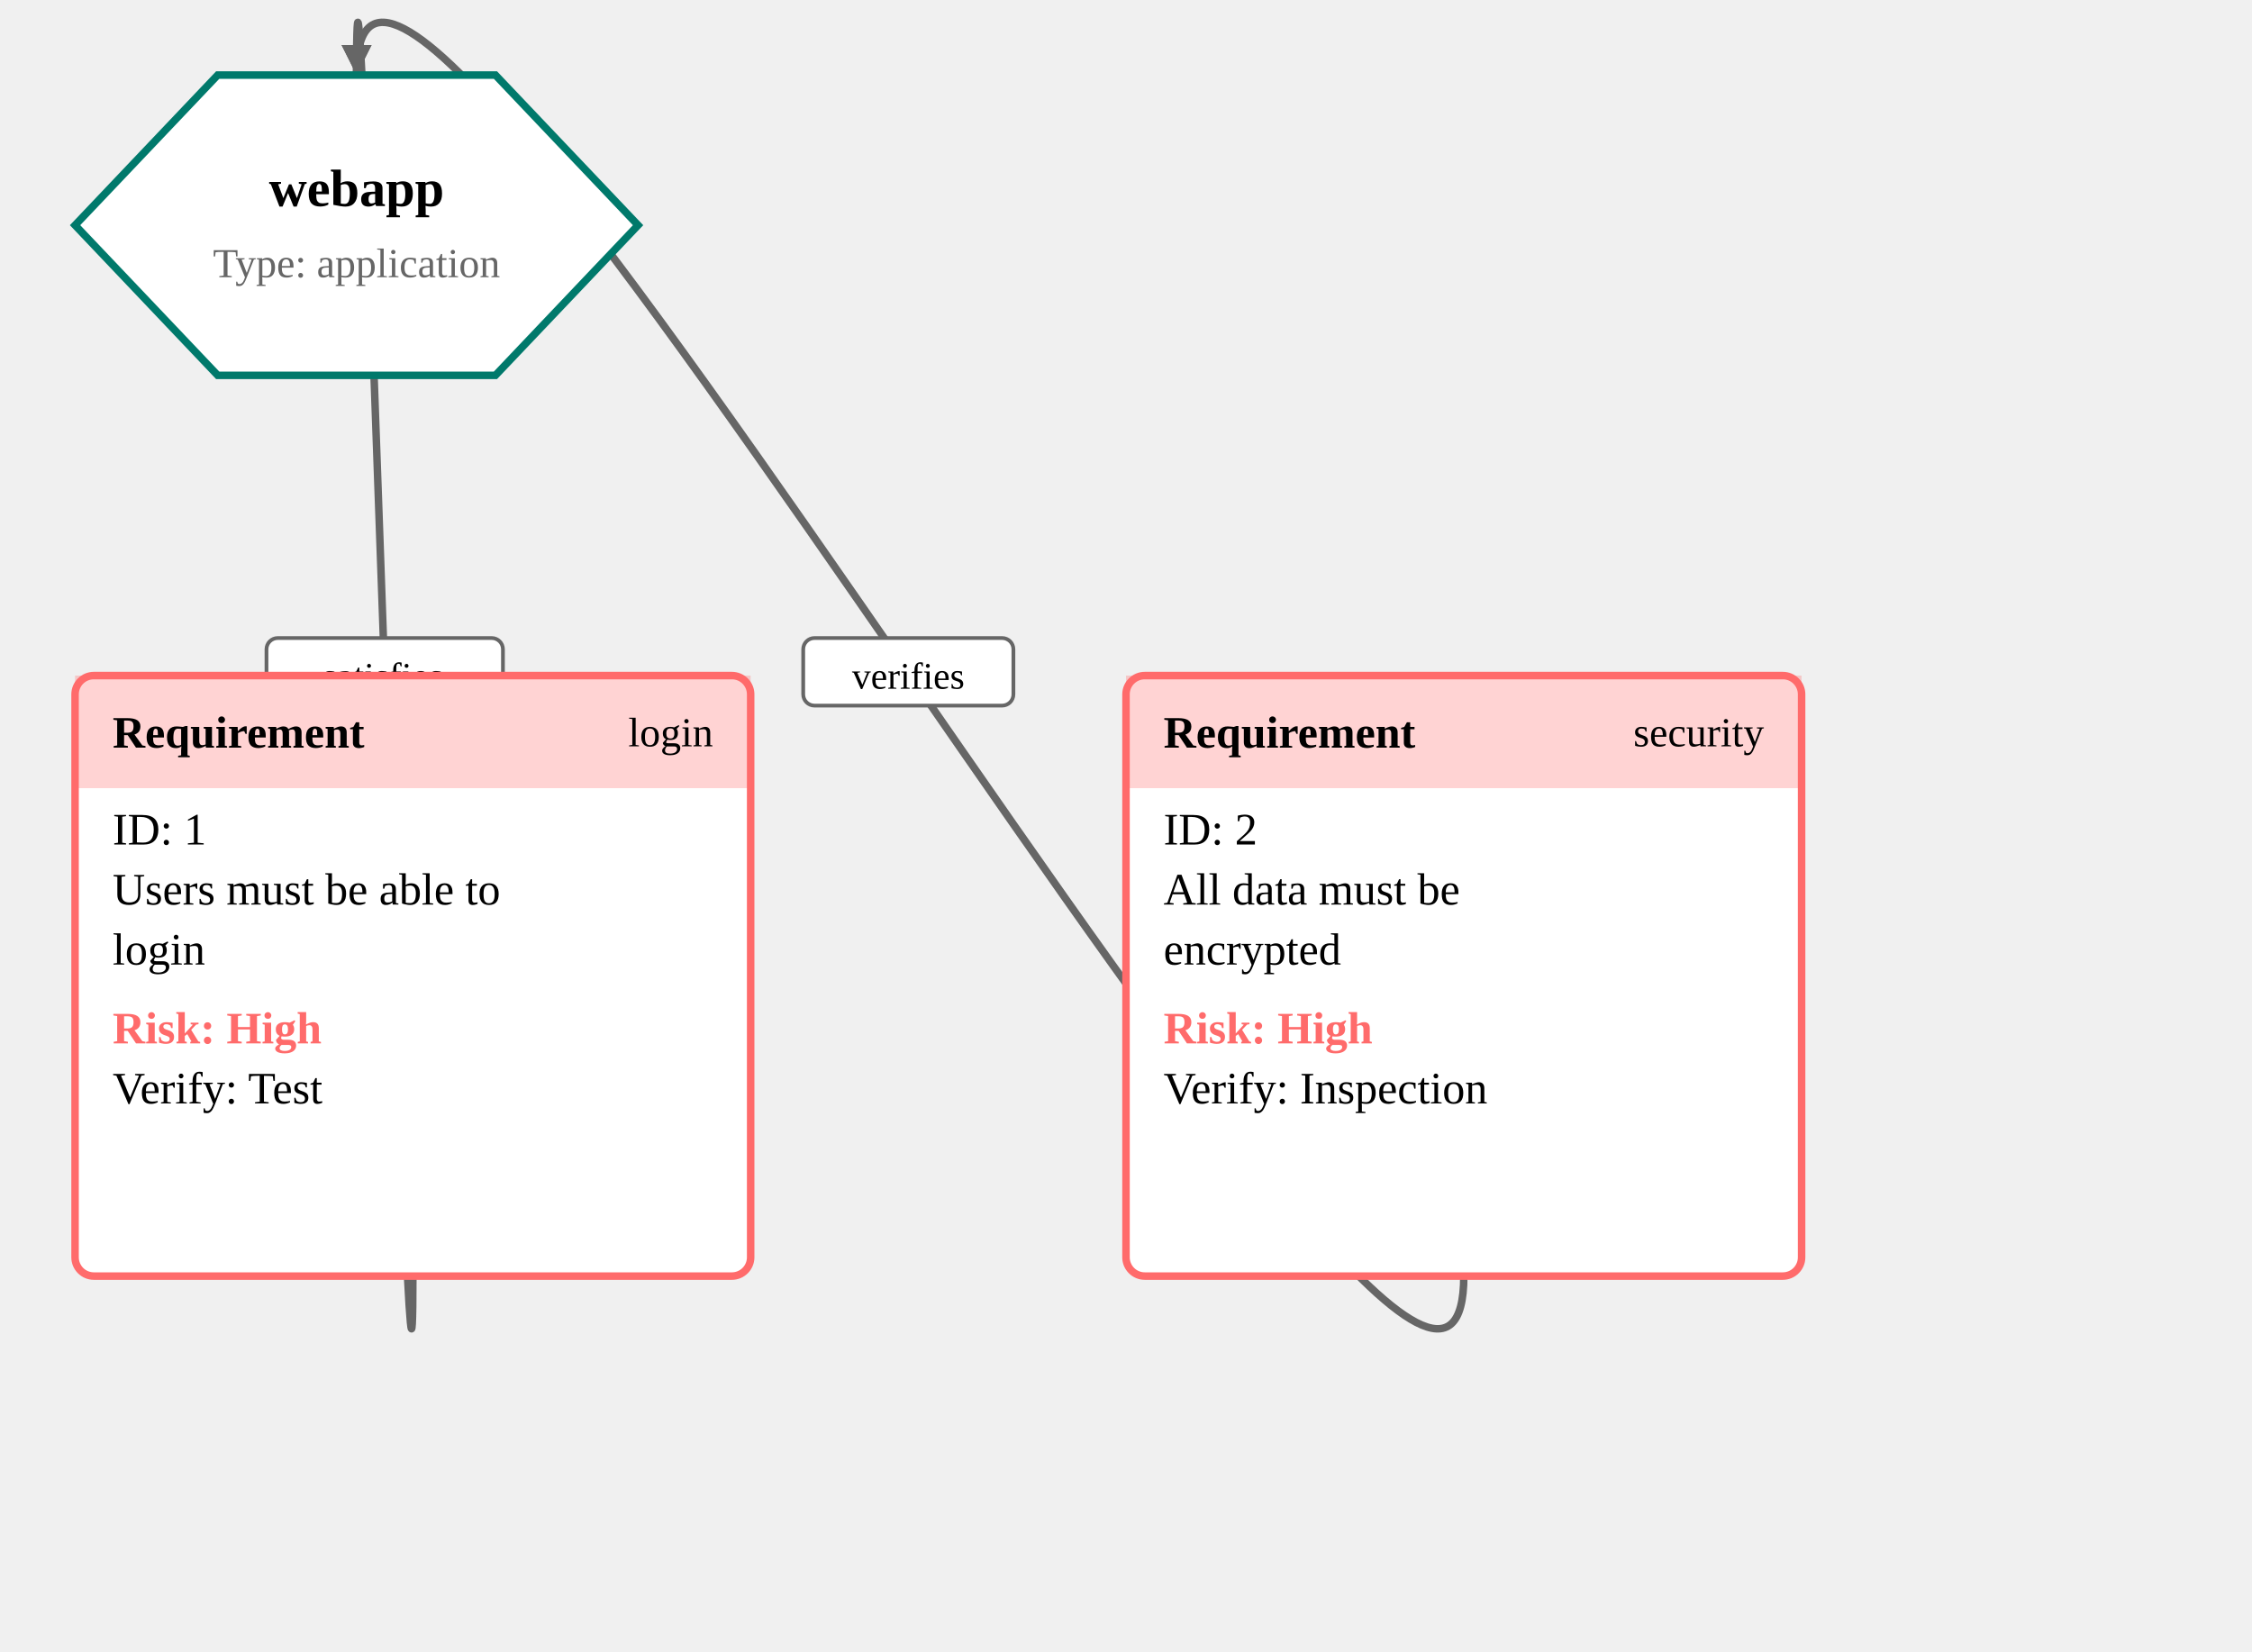
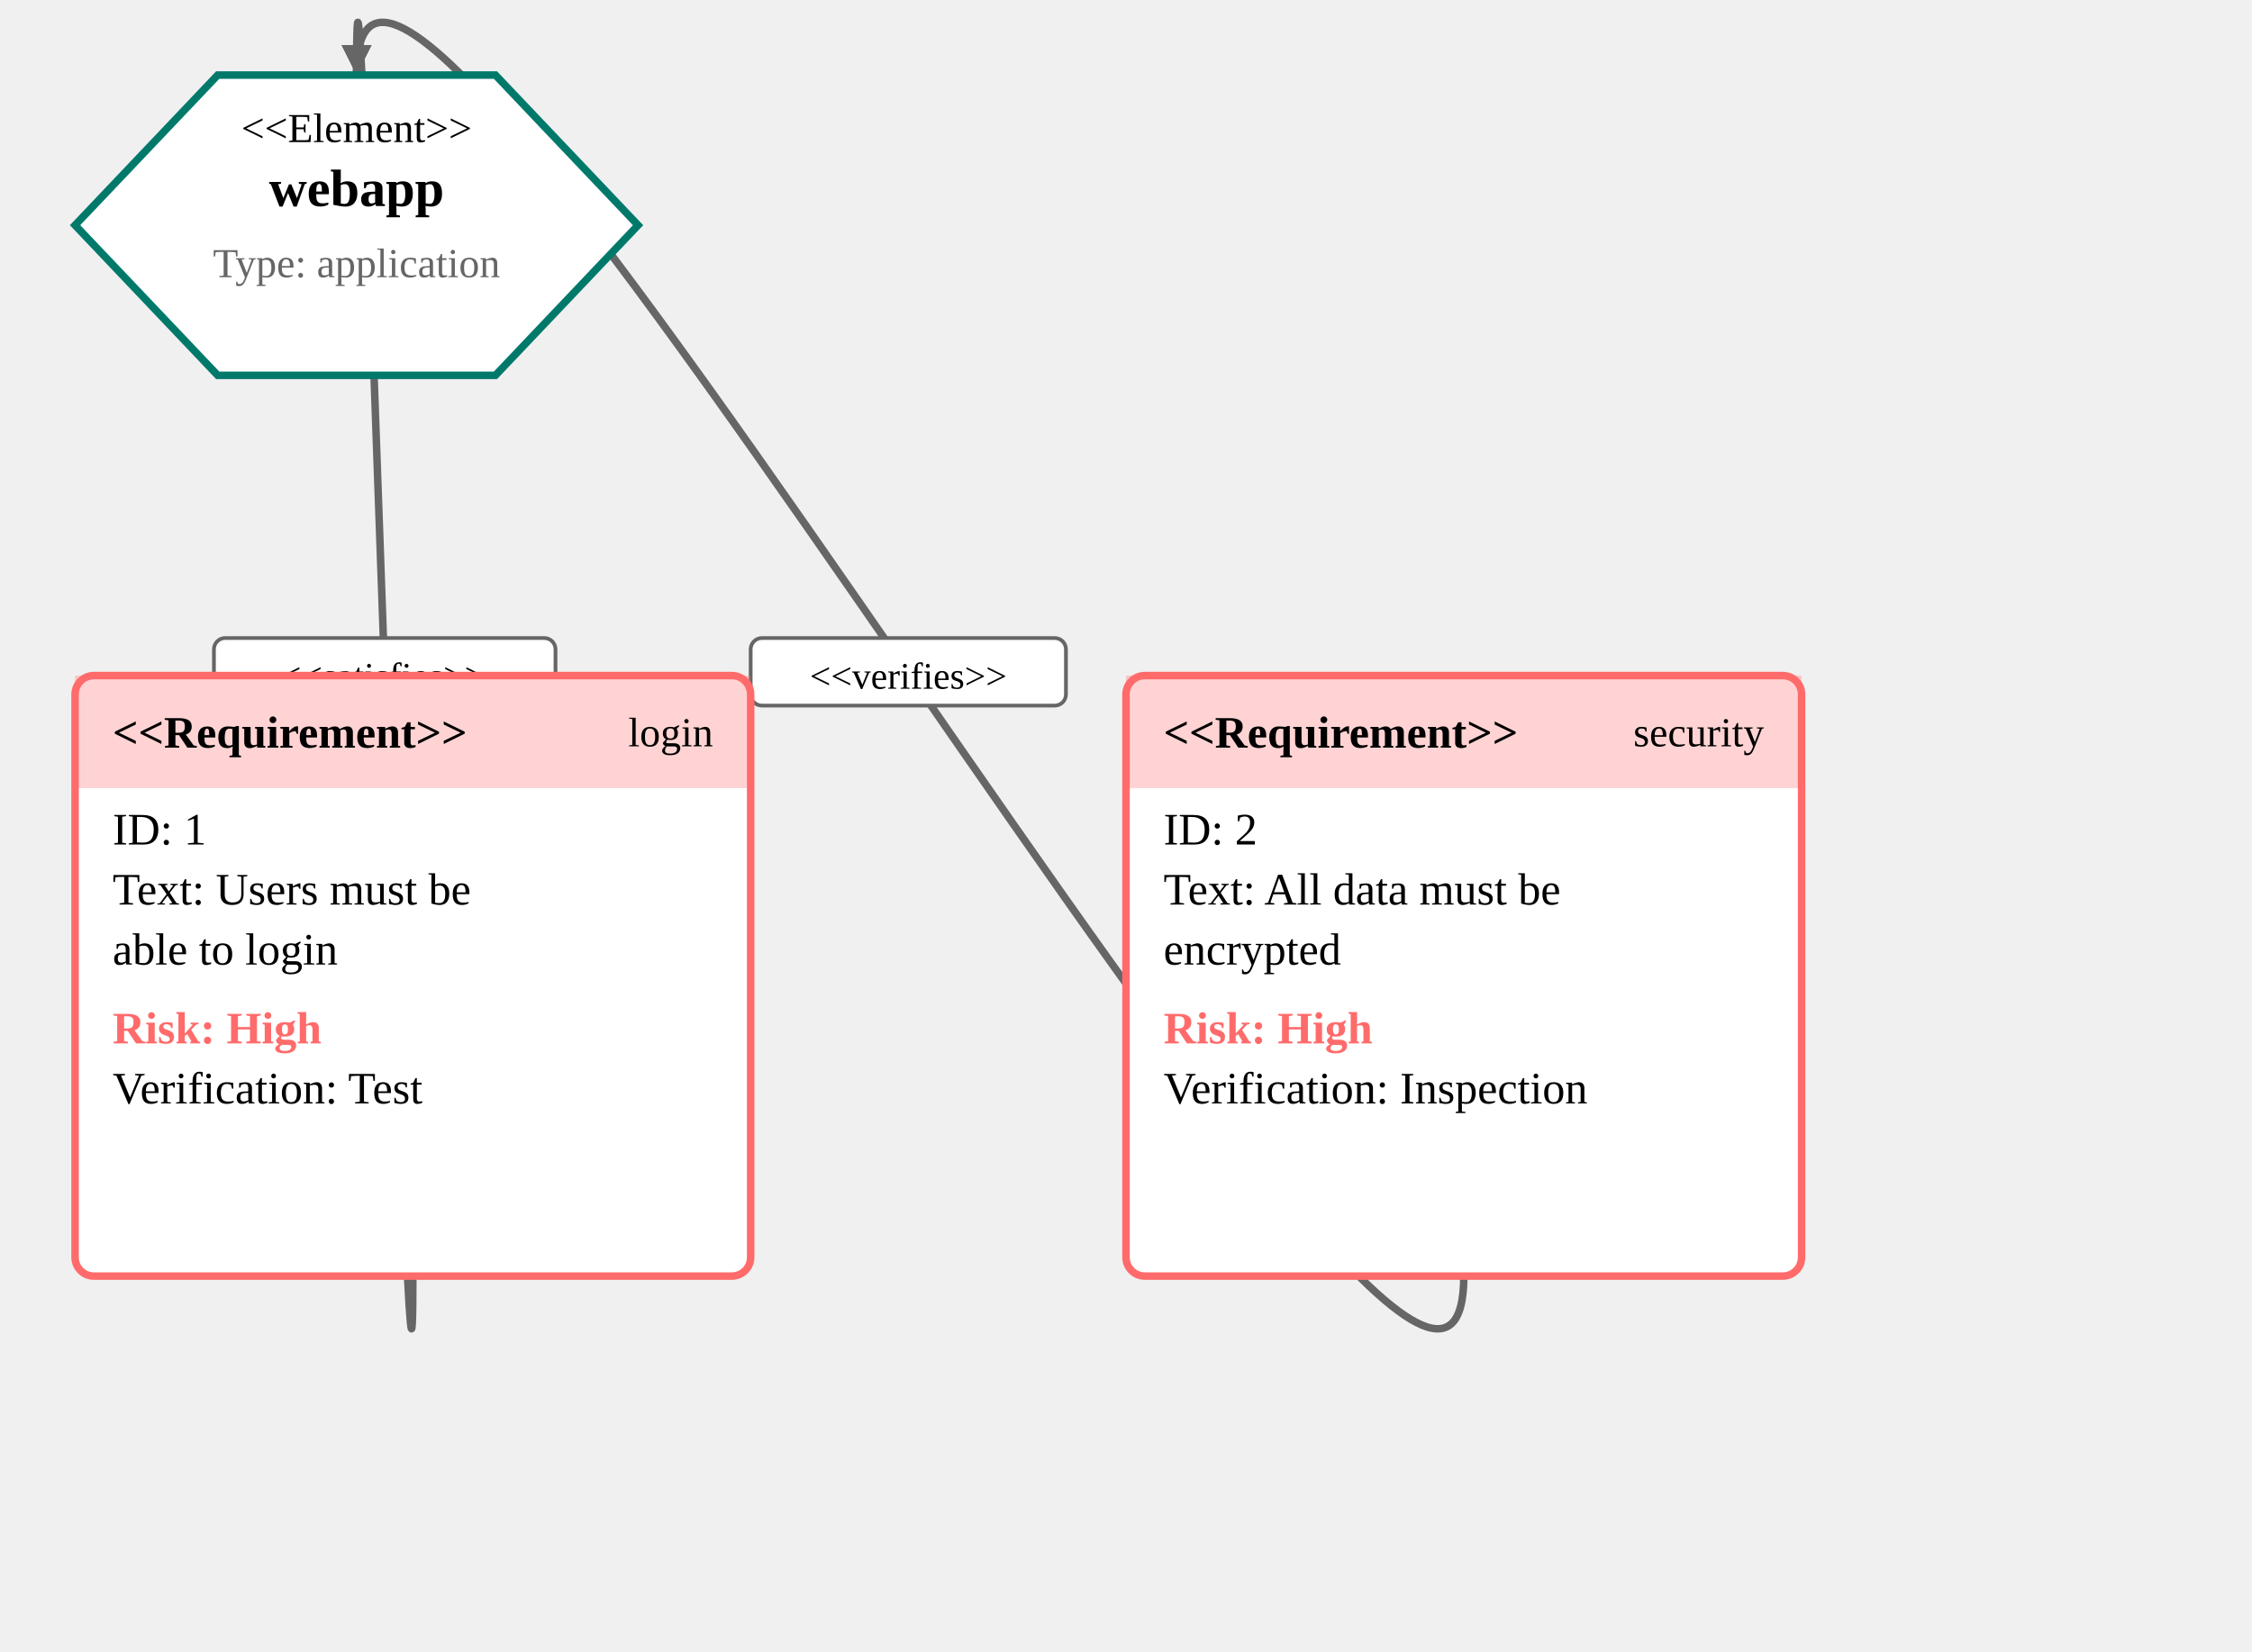
<svg xmlns="http://www.w3.org/2000/svg" width="600.0" height="440.0" viewBox="0 0 600 440" version="1.2" baseProfile="tiny">
  <g id="relationship-login-webapp">
    <path fill="none" stroke="#666" stroke-width="2" d="M 110 340 C 110 446, 95 -86, 95 20" />
    <polygon fill="#666" points="95.0,20.0 91.0,12.0 99.0,12.0" />
-     <rect fill="#fff" stroke="#666" stroke-width="1" x="71.0" y="170.0" width="63.0" height="18.0" rx="3.0" />
-     <text fill="#000" x="102.0" y="183.5" text-anchor="middle" font-size="10">satisfies</text>
+     <rect fill="#fff" stroke="#666" stroke-width="1" x="57.0" y="170.0" width="91.0" height="18.0" rx="3.0" />
+     <text fill="#000" x="102.0" y="183.5" text-anchor="middle" font-size="10">&lt;&lt;satisfies&gt;&gt;</text>
  </g>
  <g id="relationship-security-webapp">
    <path fill="none" stroke="#666" stroke-width="2" d="M 390 340 C 390 446, 95 -86, 95 20" />
    <polygon fill="#666" points="95.0,20.0 91.0,12.0 99.0,12.0" />
-     <rect fill="#fff" stroke="#666" stroke-width="1" x="214.0" y="170.0" width="56.0" height="18.0" rx="3.0" />
-     <text fill="#000" x="242.0" y="183.5" text-anchor="middle" font-size="10">verifies</text>
+     <rect fill="#fff" stroke="#666" stroke-width="1" x="200.0" y="170.0" width="84.0" height="18.0" rx="3.0" />
+     <text fill="#000" x="242.0" y="183.5" text-anchor="middle" font-size="10">&lt;&lt;verifies&gt;&gt;</text>
  </g>
  <g id="requirement-login">
    <rect fill="#ffffff" stroke="#ff6b6b" stroke-width="2" x="20.0" y="180.0" width="180.0" height="160.0" rx="5.0" ry="5.0" />
    <g>
      <rect fill="#ff6b6b" fill-opacity="0.3" stroke-opacity="0.3" x="20.0" y="180.0" width="180.0" height="30.0" />
-       <text fill="#000" x="30.0" y="199.2" font-size="12" font-weight="bold">Requirement</text>
+       <text fill="#000" x="30.0" y="199.2" font-size="12" font-weight="bold">&lt;&lt;Requirement&gt;&gt;</text>
      <text fill="#000" x="190.0" y="198.85" text-anchor="end" font-size="11">login</text>
    </g>
    <text fill="#000" x="30.0" y="225.0" font-size="12">ID: 1</text>
-     <text fill="#000" x="30.0" y="241.0" font-size="12">Users must be able to</text>
-     <text fill="#000" x="30.0" y="257.0" font-size="12">login</text>
+     <text fill="#000" x="30.0" y="241.0" font-size="12">Text: Users must be</text>
+     <text fill="#000" x="30.0" y="257.0" font-size="12">able to login</text>
    <text fill="#ff6b6b" x="30.0" y="278.0" font-size="12" font-weight="bold">Risk: High</text>
-     <text fill="#000" x="30.0" y="294.0" font-size="12">Verify: Test</text>
+     <text fill="#000" x="30.0" y="294.0" font-size="12">Verification: Test</text>
  </g>
  <g id="requirement-security">
    <rect fill="#ffffff" stroke="#ff6b6b" stroke-width="2" x="300.0" y="180.0" width="180.0" height="160.0" rx="5.0" ry="5.0" />
    <g>
      <rect fill="#ff6b6b" fill-opacity="0.3" stroke-opacity="0.3" x="300.0" y="180.0" width="180.0" height="30.0" />
-       <text fill="#000" x="310.0" y="199.2" font-size="12" font-weight="bold">Requirement</text>
+       <text fill="#000" x="310.0" y="199.2" font-size="12" font-weight="bold">&lt;&lt;Requirement&gt;&gt;</text>
      <text fill="#000" x="470.0" y="198.85" text-anchor="end" font-size="11">security</text>
    </g>
    <text fill="#000" x="310.0" y="225.0" font-size="12">ID: 2</text>
-     <text fill="#000" x="310.0" y="241.0" font-size="12">All data must be</text>
+     <text fill="#000" x="310.0" y="241.0" font-size="12">Text: All data must be</text>
    <text fill="#000" x="310.0" y="257.0" font-size="12">encrypted</text>
    <text fill="#ff6b6b" x="310.0" y="278.0" font-size="12" font-weight="bold">Risk: High</text>
-     <text fill="#000" x="310.0" y="294.0" font-size="12">Verify: Inspection</text>
+     <text fill="#000" x="310.0" y="294.0" font-size="12">Verification: Inspection</text>
  </g>
  <g id="element-webapp">
    <polygon fill="#ffffff" stroke="#00796b" stroke-width="2" points="20,60 58,20 132,20 170,60 132,100 58,100" />
    <text fill="#000" x="95.0" y="54.9" text-anchor="middle" font-size="14" font-weight="bold">webapp</text>
+     <text fill="#000" x="95.0" y="37.85" text-anchor="middle" font-size="11">&lt;&lt;Element&gt;&gt;</text>
    <text fill="#666" x="95.0" y="73.85" text-anchor="middle" font-size="11">Type: application</text>
  </g>
</svg>
